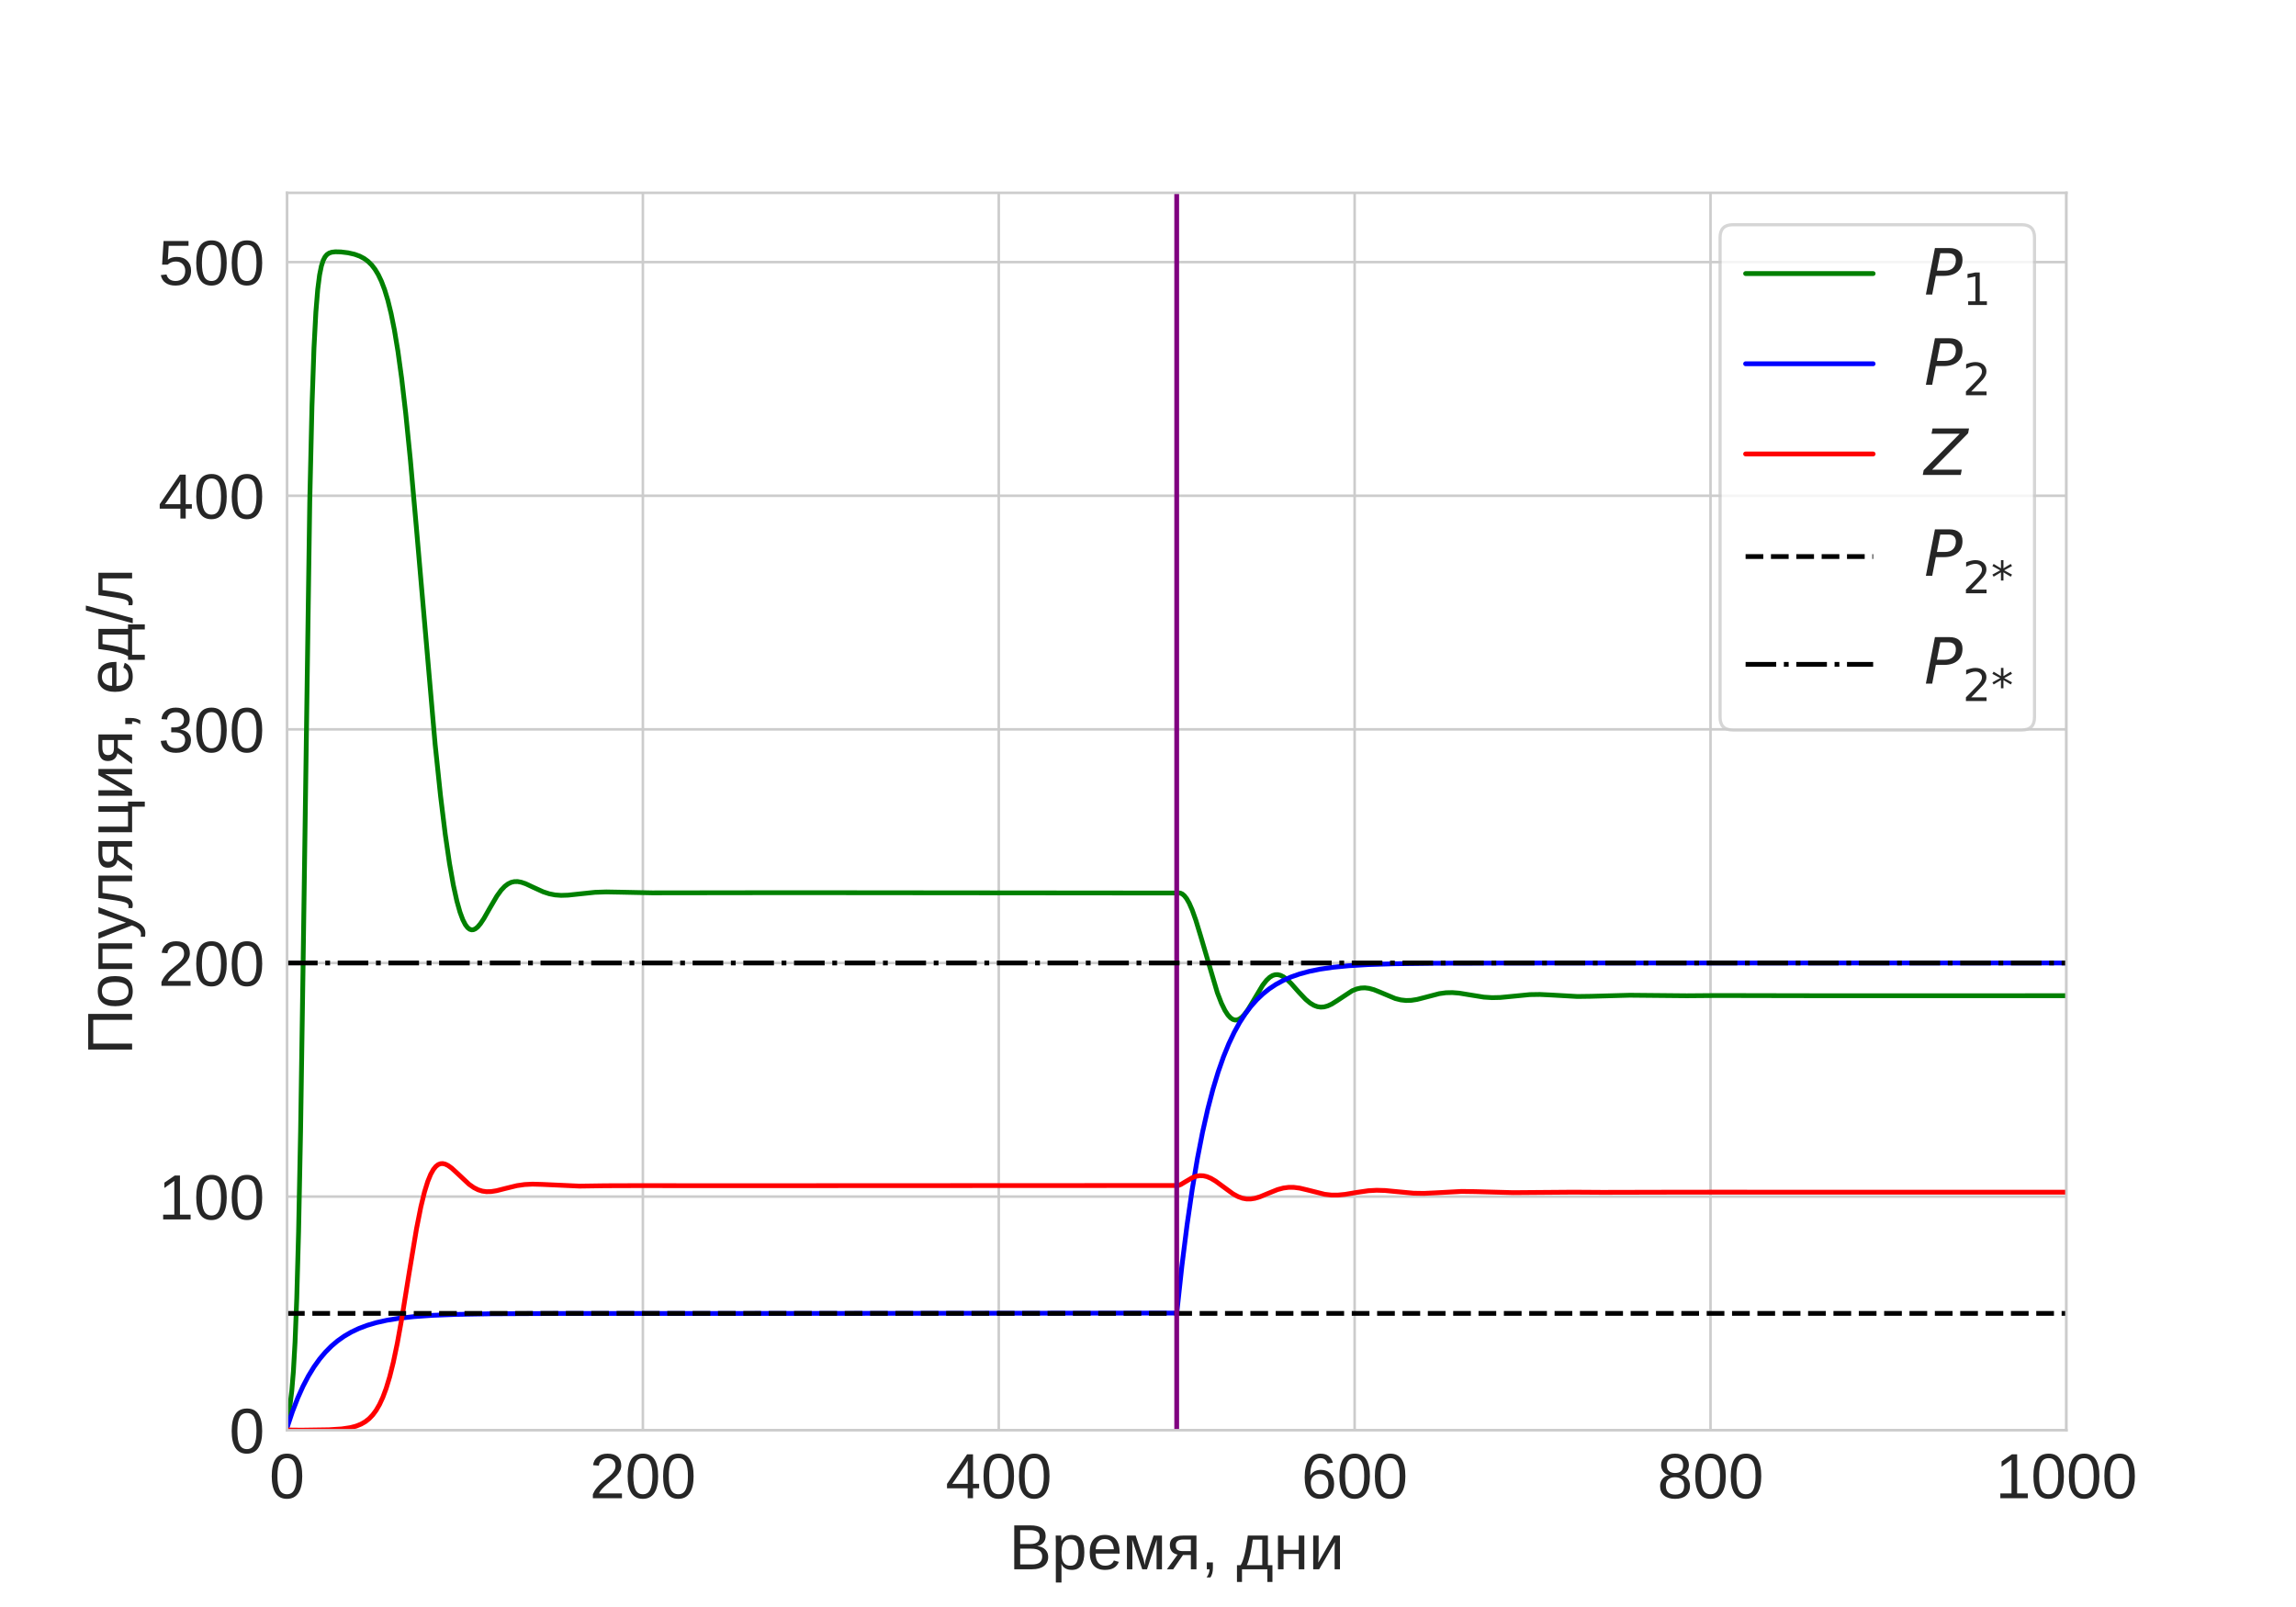
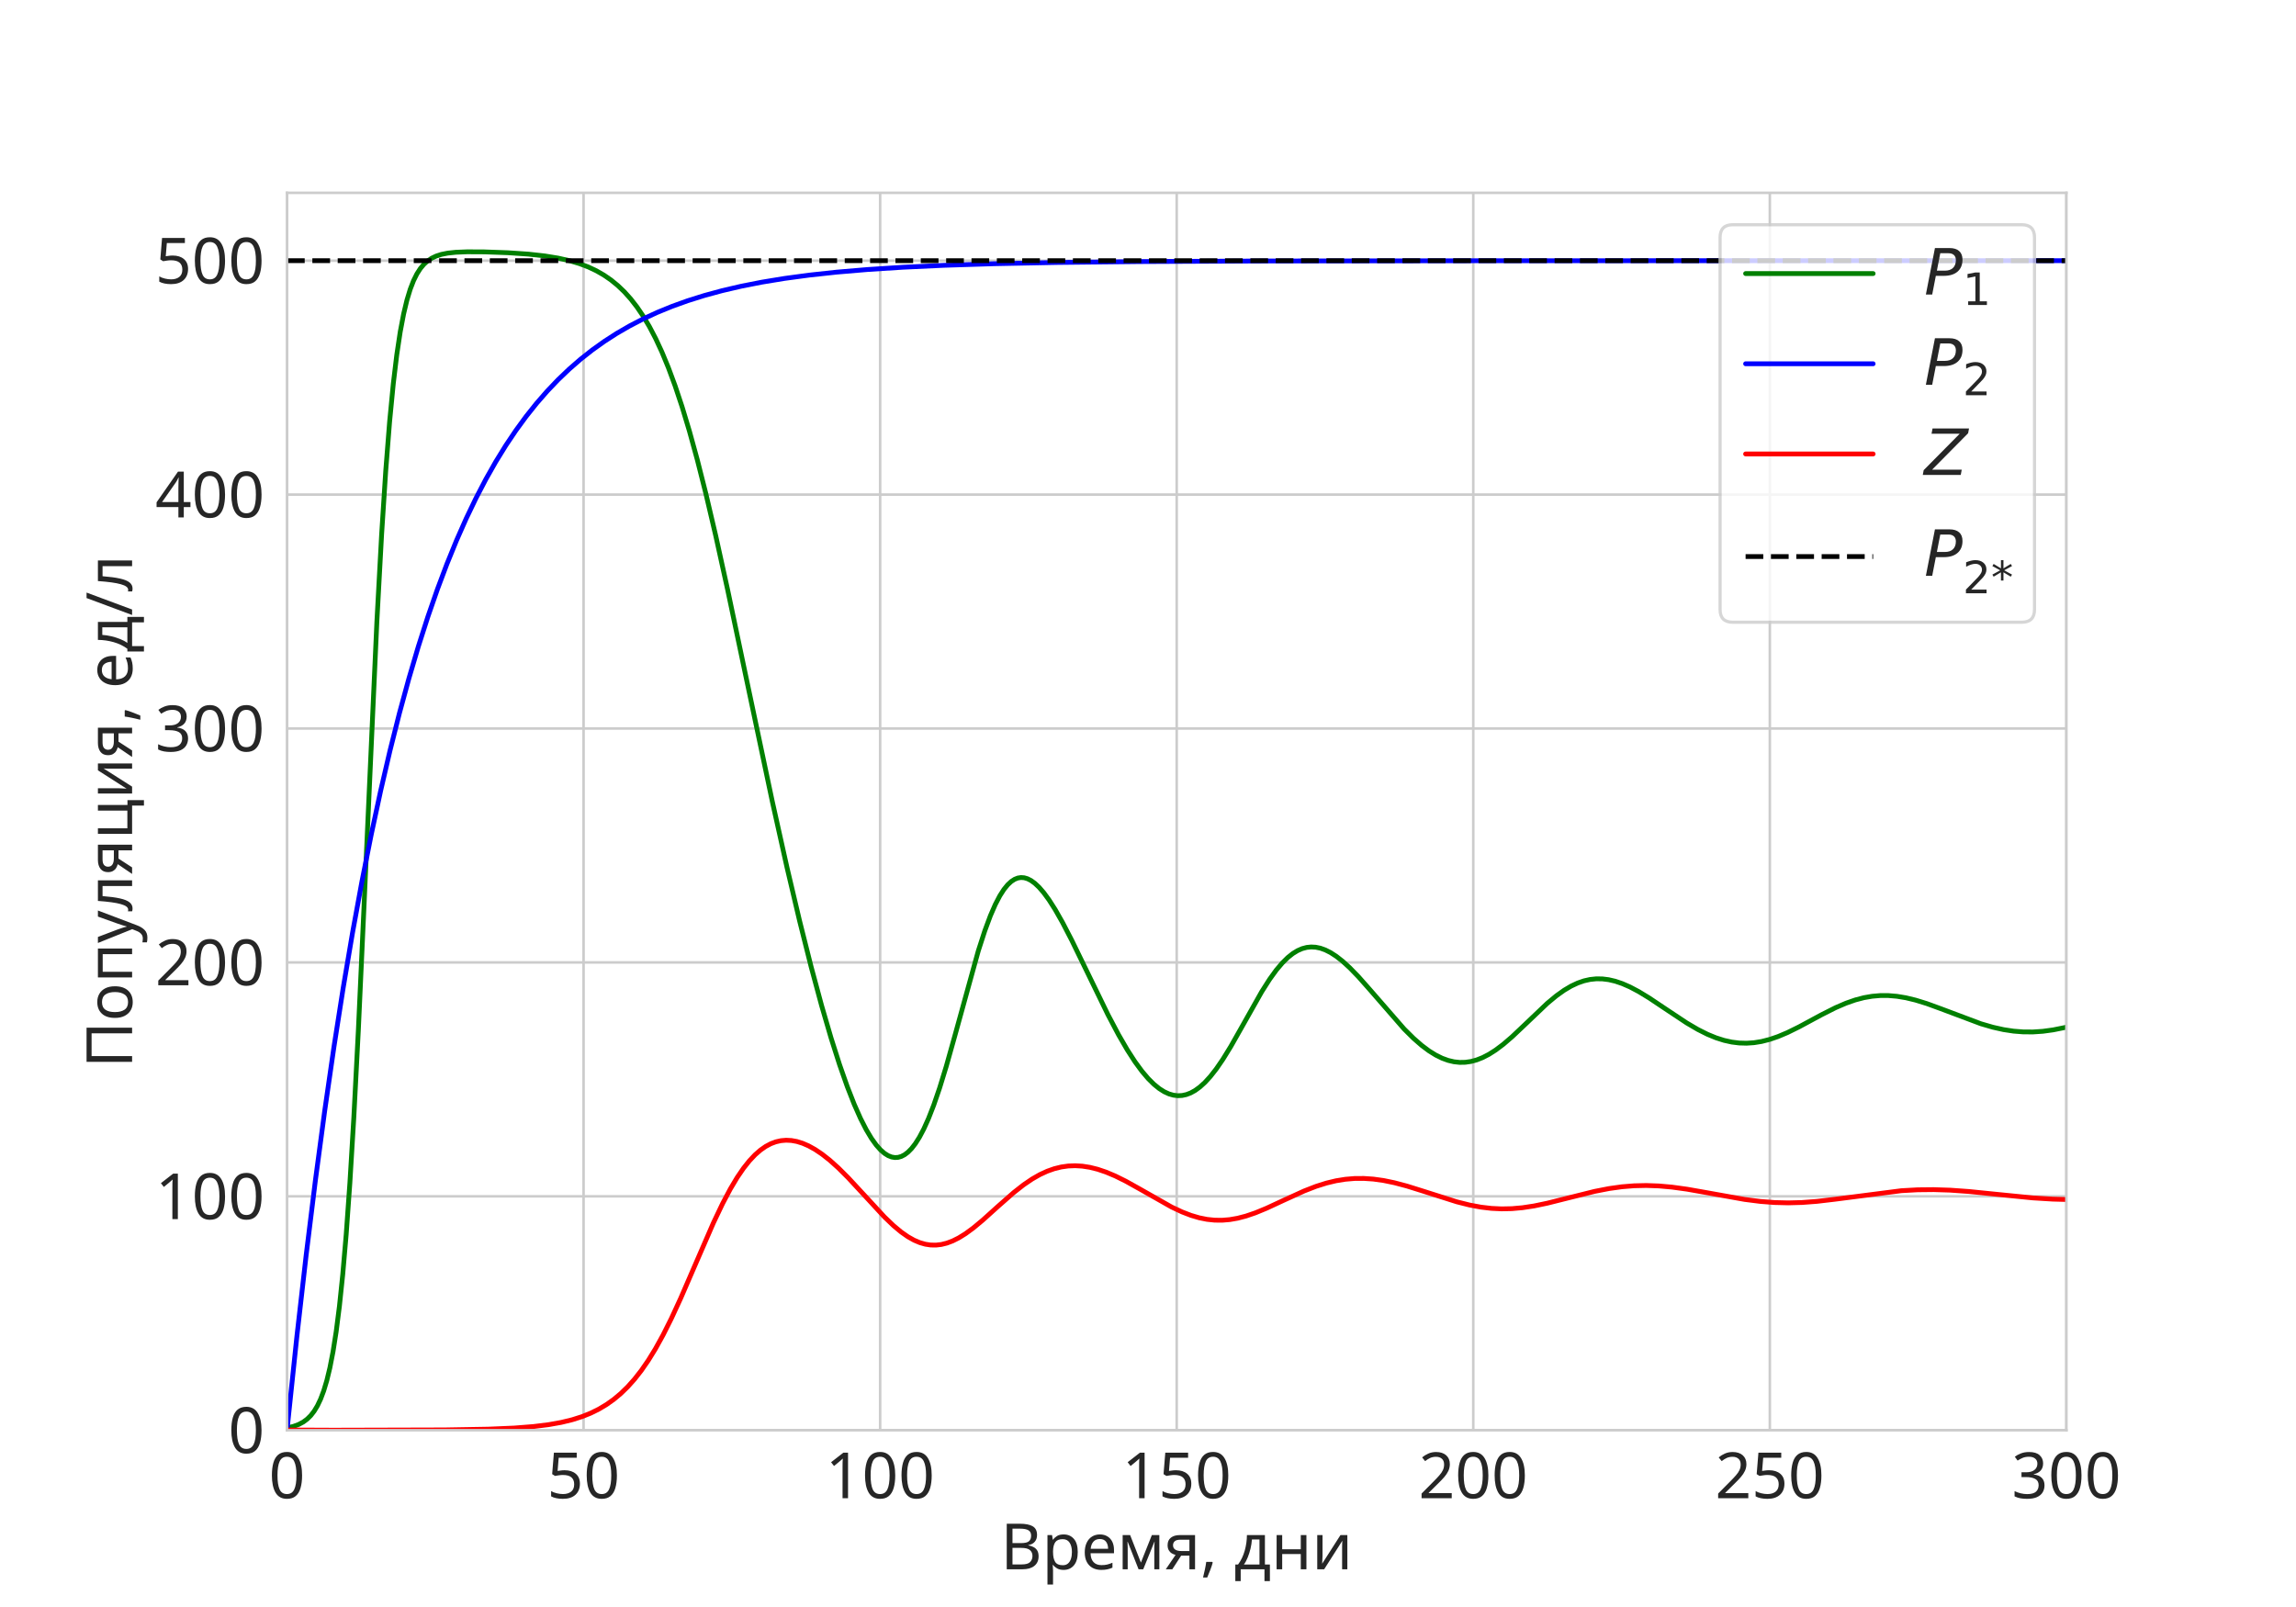
<svg xmlns="http://www.w3.org/2000/svg" width="720pt" height="504pt" viewBox="0 0 720 504" version="1.1">
  <defs>
    <style type="text/css">*{stroke-linejoin: round; stroke-linecap: butt}</style>
  </defs>
  <g id="figure_1">
    <g id="patch_1">
      <path d="M 0 504  L 720 504  L 720 0  L 0 0  z " style="fill: #ffffff" />
    </g>
    <g id="axes_1">
      <g id="patch_2">
        <path d="M 90 448.56  L 648 448.56  L 648 60.48  L 90 60.48  z " style="fill: #ffffff" />
      </g>
      <g id="matplotlib.axis_1">
        <g id="xtick_1">
          <g id="line2d_1">
-             <path d="M 90 448.56  L 90 60.48  " clip-path="url(#p0f97778a79)" style="fill: none; stroke: #cccccc; stroke-width: 0.8; stroke-linecap: round" />
+             <path d="M 90 448.56  L 90 60.48  " clip-path="url(#p1e9019f35f)" style="fill: none; stroke: #cccccc; stroke-width: 0.8; stroke-linecap: round" />
          </g>
          <g id="text_1">
-             <text style="fill: #262626; font: 20px 'Arial', 'DejaVu Sans', 'Liberation Sans', 'Bitstream Vera Sans', sans-serif; text-anchor: middle" x="90" y="469.876" transform="rotate(-0 90 469.8756)">0</text>
+             <text style="fill: #262626; font: 20px 'sans-serif'; text-anchor: middle" x="90" y="469.876" transform="rotate(-0, 90, 469.8756)">0</text>
          </g>
        </g>
        <g id="xtick_2">
          <g id="line2d_2">
-             <path d="M 201.6 448.56  L 201.6 60.48  " clip-path="url(#p0f97778a79)" style="fill: none; stroke: #cccccc; stroke-width: 0.8; stroke-linecap: round" />
+             <path d="M 183 448.56  L 183 60.48  " clip-path="url(#p1e9019f35f)" style="fill: none; stroke: #cccccc; stroke-width: 0.8; stroke-linecap: round" />
          </g>
          <g id="text_2">
-             <text style="fill: #262626; font: 20px 'Arial', 'DejaVu Sans', 'Liberation Sans', 'Bitstream Vera Sans', sans-serif; text-anchor: middle" x="201.6" y="469.876" transform="rotate(-0 201.6 469.8756)">200</text>
+             <text style="fill: #262626; font: 20px 'sans-serif'; text-anchor: middle" x="183" y="469.876" transform="rotate(-0, 183, 469.8756)">50</text>
          </g>
        </g>
        <g id="xtick_3">
          <g id="line2d_3">
-             <path d="M 313.2 448.56  L 313.2 60.48  " clip-path="url(#p0f97778a79)" style="fill: none; stroke: #cccccc; stroke-width: 0.8; stroke-linecap: round" />
+             <path d="M 276 448.56  L 276 60.48  " clip-path="url(#p1e9019f35f)" style="fill: none; stroke: #cccccc; stroke-width: 0.8; stroke-linecap: round" />
          </g>
          <g id="text_3">
-             <text style="fill: #262626; font: 20px 'Arial', 'DejaVu Sans', 'Liberation Sans', 'Bitstream Vera Sans', sans-serif; text-anchor: middle" x="313.2" y="469.876" transform="rotate(-0 313.2 469.8756)">400</text>
+             <text style="fill: #262626; font: 20px 'sans-serif'; text-anchor: middle" x="276" y="469.876" transform="rotate(-0, 276, 469.8756)">100</text>
          </g>
        </g>
        <g id="xtick_4">
          <g id="line2d_4">
-             <path d="M 424.8 448.56  L 424.8 60.48  " clip-path="url(#p0f97778a79)" style="fill: none; stroke: #cccccc; stroke-width: 0.8; stroke-linecap: round" />
+             <path d="M 369 448.56  L 369 60.48  " clip-path="url(#p1e9019f35f)" style="fill: none; stroke: #cccccc; stroke-width: 0.8; stroke-linecap: round" />
          </g>
          <g id="text_4">
-             <text style="fill: #262626; font: 20px 'Arial', 'DejaVu Sans', 'Liberation Sans', 'Bitstream Vera Sans', sans-serif; text-anchor: middle" x="424.8" y="469.876" transform="rotate(-0 424.8 469.8756)">600</text>
+             <text style="fill: #262626; font: 20px 'sans-serif'; text-anchor: middle" x="369" y="469.876" transform="rotate(-0, 369, 469.8756)">150</text>
          </g>
        </g>
        <g id="xtick_5">
          <g id="line2d_5">
-             <path d="M 536.4 448.56  L 536.4 60.48  " clip-path="url(#p0f97778a79)" style="fill: none; stroke: #cccccc; stroke-width: 0.8; stroke-linecap: round" />
+             <path d="M 462 448.56  L 462 60.48  " clip-path="url(#p1e9019f35f)" style="fill: none; stroke: #cccccc; stroke-width: 0.8; stroke-linecap: round" />
          </g>
          <g id="text_5">
-             <text style="fill: #262626; font: 20px 'Arial', 'DejaVu Sans', 'Liberation Sans', 'Bitstream Vera Sans', sans-serif; text-anchor: middle" x="536.4" y="469.876" transform="rotate(-0 536.4 469.8756)">800</text>
+             <text style="fill: #262626; font: 20px 'sans-serif'; text-anchor: middle" x="462" y="469.876" transform="rotate(-0, 462, 469.8756)">200</text>
          </g>
        </g>
        <g id="xtick_6">
          <g id="line2d_6">
-             <path d="M 648 448.56  L 648 60.48  " clip-path="url(#p0f97778a79)" style="fill: none; stroke: #cccccc; stroke-width: 0.8; stroke-linecap: round" />
+             <path d="M 555 448.56  L 555 60.48  " clip-path="url(#p1e9019f35f)" style="fill: none; stroke: #cccccc; stroke-width: 0.8; stroke-linecap: round" />
          </g>
          <g id="text_6">
-             <text style="fill: #262626; font: 20px 'Arial', 'DejaVu Sans', 'Liberation Sans', 'Bitstream Vera Sans', sans-serif; text-anchor: middle" x="648" y="469.876" transform="rotate(-0 648 469.8756)">1000</text>
-           </g>
-         </g>
-         <g id="text_7">
-           <text style="fill: #262626; font: 20px 'Arial', 'DejaVu Sans', 'Liberation Sans', 'Bitstream Vera Sans', sans-serif; text-anchor: middle" x="369" y="492.166" transform="rotate(-0 369 492.1662)">Время, дни</text>
+             <text style="fill: #262626; font: 20px 'sans-serif'; text-anchor: middle" x="555" y="469.876" transform="rotate(-0, 555, 469.8756)">250</text>
+           </g>
+         </g>
+         <g id="xtick_7">
+           <g id="line2d_7">
+             <path d="M 648 448.56  L 648 60.48  " clip-path="url(#p1e9019f35f)" style="fill: none; stroke: #cccccc; stroke-width: 0.8; stroke-linecap: round" />
+           </g>
+           <g id="text_7">
+             <text style="fill: #262626; font: 20px 'sans-serif'; text-anchor: middle" x="648" y="469.876" transform="rotate(-0, 648, 469.8756)">300</text>
+           </g>
+         </g>
+         <g id="text_8">
+           <text style="fill: #262626; font: 20px 'sans-serif'; text-anchor: middle" x="369" y="492.166" transform="rotate(-0, 369, 492.1662)">Время, дни</text>
        </g>
      </g>
      <g id="matplotlib.axis_2">
        <g id="ytick_1">
-           <g id="line2d_7">
-             <path d="M 90 448.56  L 648 448.56  " clip-path="url(#p0f97778a79)" style="fill: none; stroke: #cccccc; stroke-width: 0.8; stroke-linecap: round" />
-           </g>
-           <g id="text_8">
-             <text style="fill: #262626; font: 20px 'Arial', 'DejaVu Sans', 'Liberation Sans', 'Bitstream Vera Sans', sans-serif; text-anchor: end" x="83" y="455.718" transform="rotate(-0 83 455.7178)">0</text>
+           <g id="line2d_8">
+             <path d="M 90 448.56  L 648 448.56  " clip-path="url(#p1e9019f35f)" style="fill: none; stroke: #cccccc; stroke-width: 0.8; stroke-linecap: round" />
+           </g>
+           <g id="text_9">
+             <text style="fill: #262626; font: 20px 'sans-serif'; text-anchor: end" x="83" y="455.718" transform="rotate(-0, 83, 455.7178)">0</text>
          </g>
        </g>
        <g id="ytick_2">
-           <g id="line2d_8">
-             <path d="M 90 375.289  L 648 375.289  " clip-path="url(#p0f97778a79)" style="fill: none; stroke: #cccccc; stroke-width: 0.8; stroke-linecap: round" />
-           </g>
-           <g id="text_9">
-             <text style="fill: #262626; font: 20px 'Arial', 'DejaVu Sans', 'Liberation Sans', 'Bitstream Vera Sans', sans-serif; text-anchor: end" x="83" y="382.447" transform="rotate(-0 83 382.4465)">100</text>
+           <g id="line2d_9">
+             <path d="M 90 375.199  L 648 375.199  " clip-path="url(#p1e9019f35f)" style="fill: none; stroke: #cccccc; stroke-width: 0.8; stroke-linecap: round" />
+           </g>
+           <g id="text_10">
+             <text style="fill: #262626; font: 20px 'sans-serif'; text-anchor: end" x="83" y="382.357" transform="rotate(-0, 83, 382.3567)">100</text>
          </g>
        </g>
        <g id="ytick_3">
-           <g id="line2d_9">
-             <path d="M 90 302.017  L 648 302.017  " clip-path="url(#p0f97778a79)" style="fill: none; stroke: #cccccc; stroke-width: 0.8; stroke-linecap: round" />
-           </g>
-           <g id="text_10">
-             <text style="fill: #262626; font: 20px 'Arial', 'DejaVu Sans', 'Liberation Sans', 'Bitstream Vera Sans', sans-serif; text-anchor: end" x="83" y="309.175" transform="rotate(-0 83 309.1752)">200</text>
+           <g id="line2d_10">
+             <path d="M 90 301.838  L 648 301.838  " clip-path="url(#p1e9019f35f)" style="fill: none; stroke: #cccccc; stroke-width: 0.8; stroke-linecap: round" />
+           </g>
+           <g id="text_11">
+             <text style="fill: #262626; font: 20px 'sans-serif'; text-anchor: end" x="83" y="308.996" transform="rotate(-0, 83, 308.9955)">200</text>
          </g>
        </g>
        <g id="ytick_4">
-           <g id="line2d_10">
-             <path d="M 90 228.746  L 648 228.746  " clip-path="url(#p0f97778a79)" style="fill: none; stroke: #cccccc; stroke-width: 0.8; stroke-linecap: round" />
-           </g>
-           <g id="text_11">
-             <text style="fill: #262626; font: 20px 'Arial', 'DejaVu Sans', 'Liberation Sans', 'Bitstream Vera Sans', sans-serif; text-anchor: end" x="83" y="235.904" transform="rotate(-0 83 235.9039)">300</text>
+           <g id="line2d_11">
+             <path d="M 90 228.477  L 648 228.477  " clip-path="url(#p1e9019f35f)" style="fill: none; stroke: #cccccc; stroke-width: 0.8; stroke-linecap: round" />
+           </g>
+           <g id="text_12">
+             <text style="fill: #262626; font: 20px 'sans-serif'; text-anchor: end" x="83" y="235.634" transform="rotate(-0, 83, 235.6344)">300</text>
          </g>
        </g>
        <g id="ytick_5">
-           <g id="line2d_11">
-             <path d="M 90 155.475  L 648 155.475  " clip-path="url(#p0f97778a79)" style="fill: none; stroke: #cccccc; stroke-width: 0.8; stroke-linecap: round" />
-           </g>
-           <g id="text_12">
-             <text style="fill: #262626; font: 20px 'Arial', 'DejaVu Sans', 'Liberation Sans', 'Bitstream Vera Sans', sans-serif; text-anchor: end" x="83" y="162.633" transform="rotate(-0 83 162.6326)">400</text>
+           <g id="line2d_12">
+             <path d="M 90 155.115  L 648 155.115  " clip-path="url(#p1e9019f35f)" style="fill: none; stroke: #cccccc; stroke-width: 0.8; stroke-linecap: round" />
+           </g>
+           <g id="text_13">
+             <text style="fill: #262626; font: 20px 'sans-serif'; text-anchor: end" x="83" y="162.273" transform="rotate(-0, 83, 162.2733)">400</text>
          </g>
        </g>
        <g id="ytick_6">
-           <g id="line2d_12">
-             <path d="M 90 82.204  L 648 82.204  " clip-path="url(#p0f97778a79)" style="fill: none; stroke: #cccccc; stroke-width: 0.8; stroke-linecap: round" />
-           </g>
-           <g id="text_13">
-             <text style="fill: #262626; font: 20px 'Arial', 'DejaVu Sans', 'Liberation Sans', 'Bitstream Vera Sans', sans-serif; text-anchor: end" x="83" y="89.361" transform="rotate(-0 83 89.36135)">500</text>
-           </g>
-         </g>
-         <g id="text_14">
-           <text style="fill: #262626; font: 20px 'Arial', 'DejaVu Sans', 'Liberation Sans', 'Bitstream Vera Sans', sans-serif; text-anchor: middle" x="41.425" y="254.52" transform="rotate(-90 41.425 254.52)">Популяция, ед/л</text>
-         </g>
-       </g>
-       <g id="line2d_13">
-         <path d="M 90 444.896  L 90.502 443.041  L 90.999 440.301  L 91.501 436.191  L 92.009 430.054  L 92.528 420.867  L 93.063 407.139  L 93.633 386.383  L 94.263 354.557  L 95.044 302.678  L 97.137 157.34  L 97.829 127.462  L 98.459 109.189  L 99.056 97.86  L 99.637 90.751  L 100.211 86.256  L 100.781 83.439  L 101.35 81.669  L 101.93 80.547  L 102.538 79.834  L 103.213 79.38  L 104.039 79.1  L 105.166 78.968  L 106.885 79.01  L 109.173 79.29  L 111.187 79.75  L 112.822 80.345  L 114.206 81.082  L 115.428 81.986  L 116.55 83.094  L 117.604 84.455  L 118.62 86.137  L 119.619 88.233  L 120.612 90.85  L 121.616 94.149  L 122.637 98.297  L 123.686 103.521  L 124.786 110.172  L 125.952 118.647  L 127.23 129.639  L 128.692 144.243  L 130.561 165.333  L 136.448 233.414  L 138.139 249.533  L 139.623 261.645  L 140.957 270.783  L 142.162 277.582  L 143.256 282.546  L 144.243 286.057  L 145.136 288.458  L 145.934 290.008  L 146.648 290.941  L 147.29 291.437  L 147.881 291.624  L 148.462 291.578  L 149.081 291.298  L 149.79 290.722  L 150.649 289.717  L 151.759 288.047  L 153.606 284.796  L 155.827 281.011  L 157.155 279.181  L 158.288 277.983  L 159.32 277.203  L 160.308 276.728  L 161.296 276.498  L 162.334 276.486  L 163.5 276.701  L 164.934 277.205  L 167.199 278.27  L 170.335 279.7  L 172.255 280.321  L 174.068 280.675  L 175.96 280.815  L 178.158 280.745  L 181.439 280.389  L 186.584 279.853  L 190.116 279.733  L 194.804 279.819  L 204.518 280.025  L 247.892 279.966  L 370.094 280.079  L 370.763 280.387  L 371.422 280.945  L 372.125 281.848  L 372.923 283.259  L 373.855 285.388  L 374.993 288.585  L 376.511 293.571  L 381.734 311.3  L 383.028 314.644  L 384.116 316.876  L 385.059 318.335  L 385.885 319.228  L 386.622 319.717  L 387.302 319.912  L 387.961 319.872  L 388.647 319.603  L 389.406 319.055  L 390.282 318.131  L 391.359 316.649  L 392.877 314.14  L 395.946 309.007  L 397.157 307.455  L 398.167 306.505  L 399.059 305.956  L 399.891 305.698  L 400.706 305.678  L 401.548 305.885  L 402.469 306.348  L 403.54 307.149  L 404.891 308.457  L 407.312 311.182  L 409.433 313.419  L 410.839 314.591  L 412.039 315.311  L 413.132 315.715  L 414.176 315.866  L 415.225 315.793  L 416.341 315.488  L 417.607 314.902  L 419.226 313.89  L 424.008 310.742  L 425.425 310.167  L 426.725 309.876  L 428.003 309.817  L 429.342 309.981  L 430.854 310.398  L 432.835 311.194  L 437.539 313.165  L 439.291 313.603  L 440.915 313.781  L 442.556 313.734  L 444.369 313.454  L 446.774 312.838  L 451.35 311.636  L 453.437 311.351  L 455.44 311.304  L 457.627 311.48  L 460.624 311.97  L 465.311 312.726  L 467.878 312.893  L 470.472 312.835  L 473.809 312.518  L 479.73 311.939  L 482.882 311.889  L 486.576 312.069  L 494.65 312.526  L 498.768 312.469  L 511.056 312.133  L 528.956 312.301  L 538.582 312.223  L 559.211 312.265  L 573.58 312.291  L 606.987 312.285  L 647.994 312.278  L 647.994 312.278  " clip-path="url(#p0f97778a79)" style="fill: none; stroke: #008000; stroke-width: 1.5; stroke-linecap: round" />
+           <g id="line2d_13">
+             <path d="M 90 81.754  L 648 81.754  " clip-path="url(#p1e9019f35f)" style="fill: none; stroke: #cccccc; stroke-width: 0.8; stroke-linecap: round" />
+           </g>
+           <g id="text_14">
+             <text style="fill: #262626; font: 20px 'sans-serif'; text-anchor: end" x="83" y="88.912" transform="rotate(-0, 83, 88.91213)">500</text>
+           </g>
+         </g>
+         <g id="text_15">
+           <text style="fill: #262626; font: 20px 'sans-serif'; text-anchor: middle" x="41.425" y="254.52" transform="rotate(-90, 41.425, 254.52)">Популяция, ед/л</text>
+         </g>
      </g>
      <g id="line2d_14">
-         <path d="M 90 447.827  L 90.05 447.68  L 91.696 442.753  L 93.354 438.479  L 95.028 434.763  L 96.724 431.529  L 98.454 428.701  L 100.217 426.239  L 102.03 424.083  L 103.911 422.189  L 105.875 420.526  L 107.945 419.064  L 110.155 417.776  L 112.538 416.647  L 115.149 415.658  L 118.051 414.8  L 121.343 414.064  L 125.16 413.445  L 129.73 412.936  L 135.471 412.531  L 143.049 412.231  L 153.991 412.038  L 174.169 411.943  L 251.212 411.924  L 369.022 411.814  L 370.635 396.982  L 372.248 384.158  L 373.866 373.034  L 375.484 363.418  L 377.108 355.08  L 378.737 347.852  L 380.372 341.59  L 382.013 336.167  L 383.664 331.458  L 385.333 327.361  L 387.018 323.802  L 388.725 320.705  L 390.466 318  L 392.252 315.633  L 394.088 313.564  L 395.996 311.746  L 397.994 310.149  L 400.108 308.743  L 402.374 307.505  L 404.829 306.42  L 407.53 305.472  L 410.554 304.65  L 414.003 303.949  L 418.037 303.362  L 422.914 302.886  L 429.08 302.517  L 437.45 302.253  L 450.345 302.091  L 477.235 302.024  L 647.994 302.017  L 647.994 302.017  " clip-path="url(#p0f97778a79)" style="fill: none; stroke: #0000ff; stroke-width: 1.5; stroke-linecap: round" />
+         <path d="M 90 447.826  L 92.046 447.344  L 93.701 446.729  L 95.096 445.978  L 96.324 445.067  L 97.459 443.945  L 98.519 442.578  L 99.542 440.885  L 100.528 438.813  L 101.513 436.2  L 102.481 432.987  L 103.448 428.984  L 104.434 423.916  L 105.419 417.652  L 106.442 409.652  L 107.484 399.681  L 108.563 387.153  L 109.716 371.047  L 110.962 350.375  L 112.376 323.056  L 114.236 282.391  L 118.179 195.082  L 119.667 167.688  L 120.969 147.605  L 122.178 132.251  L 123.331 120.357  L 124.429 111.241  L 125.507 104.072  L 126.568 98.473  L 127.609 94.12  L 128.651 90.689  L 129.692 88  L 130.734 85.901  L 131.813 84.217  L 132.929 82.883  L 134.101 81.826  L 135.365 80.984  L 136.779 80.312  L 138.416 79.784  L 140.406 79.386  L 142.954 79.113  L 146.507 78.972  L 151.919 79  L 159.266 79.263  L 165.721 79.703  L 170.817 80.266  L 175.002 80.946  L 178.555 81.744  L 181.679 82.671  L 184.469 83.727  L 187.018 84.927  L 189.38 86.284  L 191.612 87.822  L 193.732 89.554  L 195.778 91.514  L 197.768 93.73  L 199.721 96.239  L 201.674 99.117  L 203.627 102.4  L 205.58 106.126  L 207.571 110.412  L 209.598 115.315  L 211.7 120.993  L 213.876 127.525  L 216.182 135.169  L 218.656 144.162  L 221.353 154.829  L 224.422 167.91  L 228.142 184.792  L 233.722 211.285  L 242.204 251.448  L 246.798 272.075  L 250.778 288.95  L 254.368 303.23  L 257.642 315.364  L 260.599 325.499  L 263.278 333.906  L 265.696 340.786  L 267.872 346.332  L 269.843 350.773  L 271.648 354.308  L 273.284 357.042  L 274.772 359.114  L 276.13 360.642  L 277.376 361.726  L 278.53 362.448  L 279.608 362.87  L 280.631 363.04  L 281.636 362.981  L 282.64 362.696  L 283.663 362.168  L 284.723 361.365  L 285.839 360.235  L 287.03 358.704  L 288.313 356.679  L 289.69 354.077  L 291.178 350.774  L 292.814 346.58  L 294.637 341.27  L 296.739 334.429  L 299.399 324.961  L 306.783 298.23  L 308.829 291.908  L 310.577 287.202  L 312.121 283.657  L 313.535 280.948  L 314.818 278.948  L 316.009 277.483  L 317.125 276.449  L 318.185 275.763  L 319.189 275.37  L 320.175 275.219  L 321.179 275.292  L 322.221 275.598  L 323.318 276.158  L 324.509 277.022  L 325.829 278.264  L 327.299 279.961  L 328.973 282.248  L 330.907 285.287  L 333.195 289.315  L 336.059 294.838  L 340.3 303.557  L 347.461 318.274  L 350.772 324.54  L 353.525 329.289  L 355.924 333.001  L 358.082 335.943  L 360.053 338.266  L 361.858 340.057  L 363.532 341.414  L 365.094 342.402  L 366.563 343.075  L 367.977 343.481  L 369.335 343.642  L 370.674 343.579  L 372.013 343.293  L 373.371 342.776  L 374.785 341.995  L 376.273 340.911  L 377.854 339.474  L 379.546 337.625  L 381.406 335.252  L 383.489 332.219  L 385.945 328.231  L 389.255 322.39  L 395.654 311.039  L 398.146 307.121  L 400.248 304.217  L 402.108 302.014  L 403.819 300.324  L 405.4 299.064  L 406.907 298.142  L 408.358 297.511  L 409.771 297.136  L 411.166 296.994  L 412.58 297.071  L 414.049 297.375  L 415.593 297.927  L 417.248 298.761  L 419.034 299.916  L 421.024 301.475  L 423.293 303.546  L 425.972 306.306  L 429.469 310.251  L 440.331 322.728  L 443.27 325.642  L 445.818 327.867  L 448.124 329.592  L 450.245 330.908  L 452.235 331.887  L 454.132 332.577  L 455.955 333.005  L 457.741 333.197  L 459.508 333.163  L 461.275 332.907  L 463.079 332.419  L 464.957 331.678  L 466.929 330.657  L 469.049 329.305  L 471.412 327.527  L 474.164 325.164  L 477.847 321.684  L 485.231 314.653  L 488.077 312.293  L 490.495 310.568  L 492.69 309.267  L 494.755 308.298  L 496.726 307.617  L 498.642 307.187  L 500.539 306.987  L 502.474 307.008  L 504.445 307.253  L 506.51 307.734  L 508.723 308.483  L 511.141 309.54  L 513.875 310.986  L 517.168 312.99  L 522.022 316.238  L 528.904 320.809  L 532.438 322.879  L 535.433 324.381  L 538.13 325.49  L 540.659 326.292  L 543.059 326.823  L 545.402 327.115  L 547.709 327.179  L 550.034 327.022  L 552.415 326.636  L 554.907 326.003  L 557.585 325.088  L 560.561 323.83  L 564.17 322.051  L 571.163 318.281  L 575.609 316.038  L 578.901 314.62  L 581.803 313.609  L 584.5 312.903  L 587.085 312.454  L 589.633 312.235  L 592.2 312.238  L 594.86 312.465  L 597.668 312.932  L 600.719 313.668  L 604.216 314.749  L 608.68 316.379  L 621.197 321.081  L 624.955 322.173  L 628.303 322.92  L 631.446 323.396  L 634.496 323.635  L 637.528 323.65  L 640.616 323.443  L 643.852 323  L 647.386 322.288  L 647.981 322.148  L 647.981 322.148  " clip-path="url(#p1e9019f35f)" style="fill: none; stroke: #008000; stroke-width: 1.5; stroke-linecap: round" />
      </g>
      <g id="line2d_15">
-         <path d="M 90 448.487  L 94.52 448.537  L 103.169 448.411  L 107.17 448.15  L 109.748 447.77  L 111.678 447.268  L 113.246 446.635  L 114.591 445.855  L 115.796 444.898  L 116.912 443.726  L 117.978 442.279  L 119.022 440.478  L 120.059 438.229  L 121.114 435.393  L 122.202 431.801  L 123.346 427.226  L 124.596 421.27  L 126.058 413.155  L 128.312 399.177  L 130.611 385.386  L 131.978 378.496  L 133.122 373.813  L 134.132 370.56  L 135.053 368.305  L 135.895 366.796  L 136.677 365.828  L 137.413 365.254  L 138.122 364.975  L 138.842 364.927  L 139.623 365.103  L 140.527 365.545  L 141.648 366.358  L 143.25 367.823  L 147.1 371.429  L 148.601 372.479  L 149.946 373.157  L 151.24 373.563  L 152.563 373.744  L 153.997 373.712  L 155.71 373.441  L 158.355 372.765  L 162.077 371.853  L 164.482 371.507  L 166.948 371.381  L 169.973 371.462  L 181.713 371.998  L 189.888 371.88  L 199.619 371.848  L 228.998 371.87  L 369.497 371.806  L 370.306 371.484  L 371.667 370.664  L 373.855 369.38  L 375.11 368.909  L 376.243 368.719  L 377.348 368.76  L 378.486 369.027  L 379.736 369.556  L 381.209 370.433  L 383.296 371.965  L 386.666 374.43  L 388.245 375.294  L 389.613 375.795  L 390.896 376.03  L 392.179 376.039  L 393.546 375.822  L 395.142 375.334  L 397.525 374.34  L 400.655 373.079  L 402.469 372.595  L 404.126 372.383  L 405.789 372.395  L 407.608 372.637  L 409.929 373.187  L 415.392 374.56  L 417.49 374.8  L 419.538 374.808  L 421.831 374.586  L 425.492 373.968  L 429.08 373.447  L 431.68 373.3  L 434.353 373.377  L 437.974 373.728  L 443.281 374.222  L 446.495 374.276  L 450.239 374.102  L 458.325 373.662  L 462.543 373.723  L 474.523 374.045  L 493.378 373.895  L 502.518 373.954  L 522.087 373.91  L 536.467 373.892  L 566.655 373.895  L 647.994 373.901  L 647.994 373.901  " clip-path="url(#p0f97778a79)" style="fill: none; stroke: #ff0000; stroke-width: 1.5; stroke-linecap: round" />
+         <path d="M 90 448.413  L 90.019 448.413  L 93.106 419.074  L 96.008 393.661  L 98.909 370.176  L 101.811 348.471  L 104.731 328.285  L 107.651 309.635  L 110.572 292.403  L 113.492 276.481  L 116.431 261.677  L 119.369 248.003  L 122.308 235.372  L 125.266 223.633  L 128.223 212.794  L 131.199 202.725  L 134.175 193.431  L 137.17 184.802  L 140.164 176.841  L 143.177 169.453  L 146.209 162.599  L 149.26 156.245  L 152.347 150.323  L 155.453 144.84  L 158.597 139.739  L 161.777 134.998  L 164.995 130.596  L 168.269 126.491  L 171.598 122.671  L 175.002 119.102  L 178.48 115.777  L 182.051 112.671  L 185.716 109.779  L 189.491 107.082  L 193.397 104.564  L 197.452 102.216  L 201.674 100.027  L 206.101 97.983  L 210.751 96.082  L 215.662 94.316  L 220.888 92.674  L 226.468 91.158  L 232.457 89.764  L 238.93 88.489  L 245.98 87.33  L 253.736 86.284  L 262.348 85.35  L 272.057 84.527  L 283.161 83.813  L 296.144 83.208  L 311.768 82.711  L 331.372 82.321  L 357.505 82.035  L 396.305 81.854  L 470.723 81.768  L 647.981 81.754  L 647.981 81.754  " clip-path="url(#p1e9019f35f)" style="fill: none; stroke: #0000ff; stroke-width: 1.5; stroke-linecap: round" />
      </g>
      <g id="line2d_16">
-         <path d="M 90 411.924  L 647.994 411.924  L 647.994 411.924  " clip-path="url(#p0f97778a79)" style="fill: none; stroke-dasharray: 5.55,2.4; stroke-dashoffset: 0; stroke: #000000; stroke-width: 1.5" />
+         <path d="M 90 448.487  L 104.62 448.549  L 139.513 448.456  L 153.035 448.223  L 161.275 447.871  L 167.283 447.4  L 172.045 446.811  L 176.025 446.099  L 179.447 445.267  L 182.498 444.299  L 185.251 443.196  L 187.799 441.937  L 190.198 440.504  L 192.486 438.876  L 194.681 437.04  L 196.838 434.943  L 198.977 432.548  L 201.116 429.815  L 203.293 426.666  L 205.543 423.01  L 207.924 418.705  L 210.509 413.554  L 213.485 407.108  L 217.615 397.574  L 223.715 383.527  L 226.598 377.476  L 229.016 372.903  L 231.174 369.286  L 233.164 366.374  L 235.024 364.037  L 236.791 362.166  L 238.484 360.69  L 240.121 359.55  L 241.72 358.7  L 243.301 358.107  L 244.901 357.744  L 246.519 357.606  L 248.174 357.691  L 249.886 358.003  L 251.69 358.563  L 253.587 359.387  L 255.614 360.514  L 257.809 361.993  L 260.209 363.884  L 262.887 366.288  L 265.993 369.386  L 270.16 373.884  L 277.339 381.656  L 280.222 384.418  L 282.603 386.4  L 284.705 387.87  L 286.639 388.958  L 288.443 389.723  L 290.173 390.219  L 291.847 390.471  L 293.521 390.498  L 295.195 390.303  L 296.925 389.875  L 298.729 389.197  L 300.664 388.229  L 302.784 386.912  L 305.202 385.139  L 308.159 382.681  L 313.07 378.256  L 317.906 374.007  L 320.993 371.588  L 323.653 369.779  L 326.09 368.386  L 328.396 367.32  L 330.628 366.532  L 332.804 365.997  L 334.981 365.689  L 337.175 365.604  L 339.426 365.74  L 341.751 366.104  L 344.206 366.715  L 346.847 367.607  L 349.749 368.828  L 353.078 370.479  L 357.375 372.876  L 367.382 378.547  L 370.655 380.086  L 373.483 381.176  L 376.068 381.937  L 378.505 382.426  L 380.885 382.677  L 383.248 382.702  L 385.628 382.503  L 388.102 382.072  L 390.743 381.383  L 393.682 380.379  L 397.179 378.937  L 402.48 376.477  L 408.953 373.528  L 412.691 372.075  L 415.946 371.046  L 418.96 370.323  L 421.88 369.85  L 424.763 369.608  L 427.664 369.588  L 430.659 369.791  L 433.821 370.231  L 437.262 370.939  L 441.205 371.985  L 446.395 373.61  L 456.829 376.925  L 460.865 377.935  L 464.399 378.593  L 467.692 378.981  L 470.891 379.135  L 474.109 379.066  L 477.438 378.77  L 481.046 378.222  L 485.213 377.356  L 491.09 375.883  L 500.056 373.649  L 504.594 372.764  L 508.612 372.203  L 512.443 371.891  L 516.238 371.805  L 520.144 371.941  L 524.31 372.312  L 529.034 372.962  L 535.303 374.067  L 547.095 376.177  L 552.061 376.807  L 556.488 377.147  L 560.766 377.252  L 565.1 377.136  L 569.768 376.784  L 575.311 376.133  L 596.236 373.438  L 601.351 373.154  L 606.355 373.1  L 611.563 373.268  L 617.44 373.687  L 625.606 374.515  L 637.454 375.698  L 643.685 376.081  L 647.981 376.199  L 647.981 376.199  " clip-path="url(#p1e9019f35f)" style="fill: none; stroke: #ff0000; stroke-width: 1.5; stroke-linecap: round" />
      </g>
      <g id="line2d_17">
-         <path d="M 369 448.56  L 369 60.48  " clip-path="url(#p0f97778a79)" style="fill: none; stroke: #800080; stroke-width: 1.5; stroke-linecap: round" />
-       </g>
-       <g id="line2d_18">
-         <path d="M 90 302.017  L 647.994 302.017  L 647.994 302.017  " clip-path="url(#p0f97778a79)" style="fill: none; stroke-dasharray: 9.6,2.4,1.5,2.4; stroke-dashoffset: 0; stroke: #000000; stroke-width: 1.5" />
+         <path d="M 90 81.754  L 647.981 81.754  L 647.981 81.754  " clip-path="url(#p1e9019f35f)" style="fill: none; stroke-dasharray: 5.55,2.4; stroke-dashoffset: 0; stroke: #000000; stroke-width: 1.5" />
      </g>
      <g id="patch_3">
        <path d="M 90 448.56  L 90 60.48  " style="fill: none; stroke: #cccccc; stroke-width: 0.8; stroke-linejoin: miter; stroke-linecap: square" />
      </g>
      <g id="patch_4">
        <path d="M 648 448.56  L 648 60.48  " style="fill: none; stroke: #cccccc; stroke-width: 0.8; stroke-linejoin: miter; stroke-linecap: square" />
      </g>
      <g id="patch_5">
        <path d="M 90 448.56  L 648 448.56  " style="fill: none; stroke: #cccccc; stroke-width: 0.8; stroke-linejoin: miter; stroke-linecap: square" />
      </g>
      <g id="patch_6">
        <path d="M 90 60.48  L 648 60.48  " style="fill: none; stroke: #cccccc; stroke-width: 0.8; stroke-linejoin: miter; stroke-linecap: square" />
      </g>
      <g id="legend_1">
        <g id="patch_7">
-           <path d="M 543.4 228.952  L 634 228.952  Q 638 228.952 638 224.952  L 638 74.48  Q 638 70.48 634 70.48  L 543.4 70.48  Q 539.4 70.48 539.4 74.48  L 539.4 224.952  Q 539.4 228.952 543.4 228.952  z " style="fill: #ffffff; opacity: 0.8; stroke: #cccccc; stroke-linejoin: miter" />
-         </g>
-         <g id="line2d_19">
+           <path d="M 543.4 195.152  L 634 195.152  Q 638 195.152 638 191.152  L 638 74.48  Q 638 70.48 634 70.48  L 543.4 70.48  Q 539.4 70.48 539.4 74.48  L 539.4 191.152  Q 539.4 195.152 543.4 195.152  z " style="fill: #ffffff; opacity: 0.8; stroke: #cccccc; stroke-linejoin: miter" />
+         </g>
+         <g id="line2d_18">
          <path d="M 547.4 85.796  L 567.4 85.796  L 587.4 85.796  " style="fill: none; stroke: #008000; stroke-width: 1.5; stroke-linecap: round" />
        </g>
-         <g id="text_15">
+         <g id="text_16">
          <g style="fill: #262626" transform="translate(603.4 92.79563)">
            <text>
              <tspan style="font: oblique 20px 'DejaVu Sans'" x="0" y="-0.422">P</tspan>
              <tspan style="font: 14px 'DejaVu Sans'" x="12.061" y="2.859">1</tspan>
            </text>
          </g>
        </g>
-         <g id="line2d_20">
+         <g id="line2d_19">
          <path d="M 547.4 114.086  L 567.4 114.086  L 587.4 114.086  " style="fill: none; stroke: #0000ff; stroke-width: 1.5; stroke-linecap: round" />
        </g>
-         <g id="text_16">
+         <g id="text_17">
          <g style="fill: #262626" transform="translate(603.4 121.0863)">
            <text>
              <tspan style="font: oblique 20px 'DejaVu Sans'" x="0" y="-0.422">P</tspan>
              <tspan style="font: 14px 'DejaVu Sans'" x="12.061" y="2.859">2</tspan>
            </text>
          </g>
        </g>
+         <g id="line2d_20">
+           <path d="M 547.4 142.377  L 567.4 142.377  L 587.4 142.377  " style="fill: none; stroke: #ff0000; stroke-width: 1.5; stroke-linecap: round" />
+         </g>
+         <g id="text_18">
+           <g style="fill: #262626" transform="translate(603.4 149.3769)">
+             <text>
+               <tspan style="font: oblique 20px 'DejaVu Sans'" x="0" y="-0.422">Z</tspan>
+             </text>
+           </g>
+         </g>
        <g id="line2d_21">
-           <path d="M 547.4 142.377  L 567.4 142.377  L 587.4 142.377  " style="fill: none; stroke: #ff0000; stroke-width: 1.5; stroke-linecap: round" />
-         </g>
-         <g id="text_17">
-           <g style="fill: #262626" transform="translate(603.4 149.3769)">
-             <text>
-               <tspan style="font: oblique 20px 'DejaVu Sans'" x="0" y="-0.422">Z</tspan>
-             </text>
-           </g>
-         </g>
-         <g id="line2d_22">
          <path d="M 547.4 174.552  L 567.4 174.552  L 587.4 174.552  " style="fill: none; stroke-dasharray: 5.55,2.4; stroke-dashoffset: 0; stroke: #000000; stroke-width: 1.5" />
        </g>
-         <g id="text_18">
+         <g id="text_19">
          <g style="fill: #262626" transform="translate(603.4 181.5519)">
-             <text>
-               <tspan style="font: oblique 20px 'DejaVu Sans'" x="0" y="-0.953">P</tspan>
-               <tspan style="font: 14px 'DejaVu Sans'" x="12.061 16.191" y="4.516 -8.609">2*</tspan>
-             </text>
-           </g>
-         </g>
-         <g id="line2d_23">
-           <path d="M 547.4 208.352  L 567.4 208.352  L 587.4 208.352  " style="fill: none; stroke-dasharray: 9.6,2.4,1.5,2.4; stroke-dashoffset: 0; stroke: #000000; stroke-width: 1.5" />
-         </g>
-         <g id="text_19">
-           <g style="fill: #262626" transform="translate(603.4 215.3519)">
            <text>
              <tspan style="font: oblique 20px 'DejaVu Sans'" x="0" y="-0.953">P</tspan>
              <tspan style="font: 14px 'DejaVu Sans'" x="12.061 16.191" y="4.516 -8.609">2*</tspan>
            </text>
          </g>
        </g>
      </g>
    </g>
  </g>
  <defs>
-     <clipPath id="p0f97778a79">
+     <clipPath id="p1e9019f35f">
      <rect x="90" y="60.48" width="558" height="388.08" />
    </clipPath>
  </defs>
</svg>
